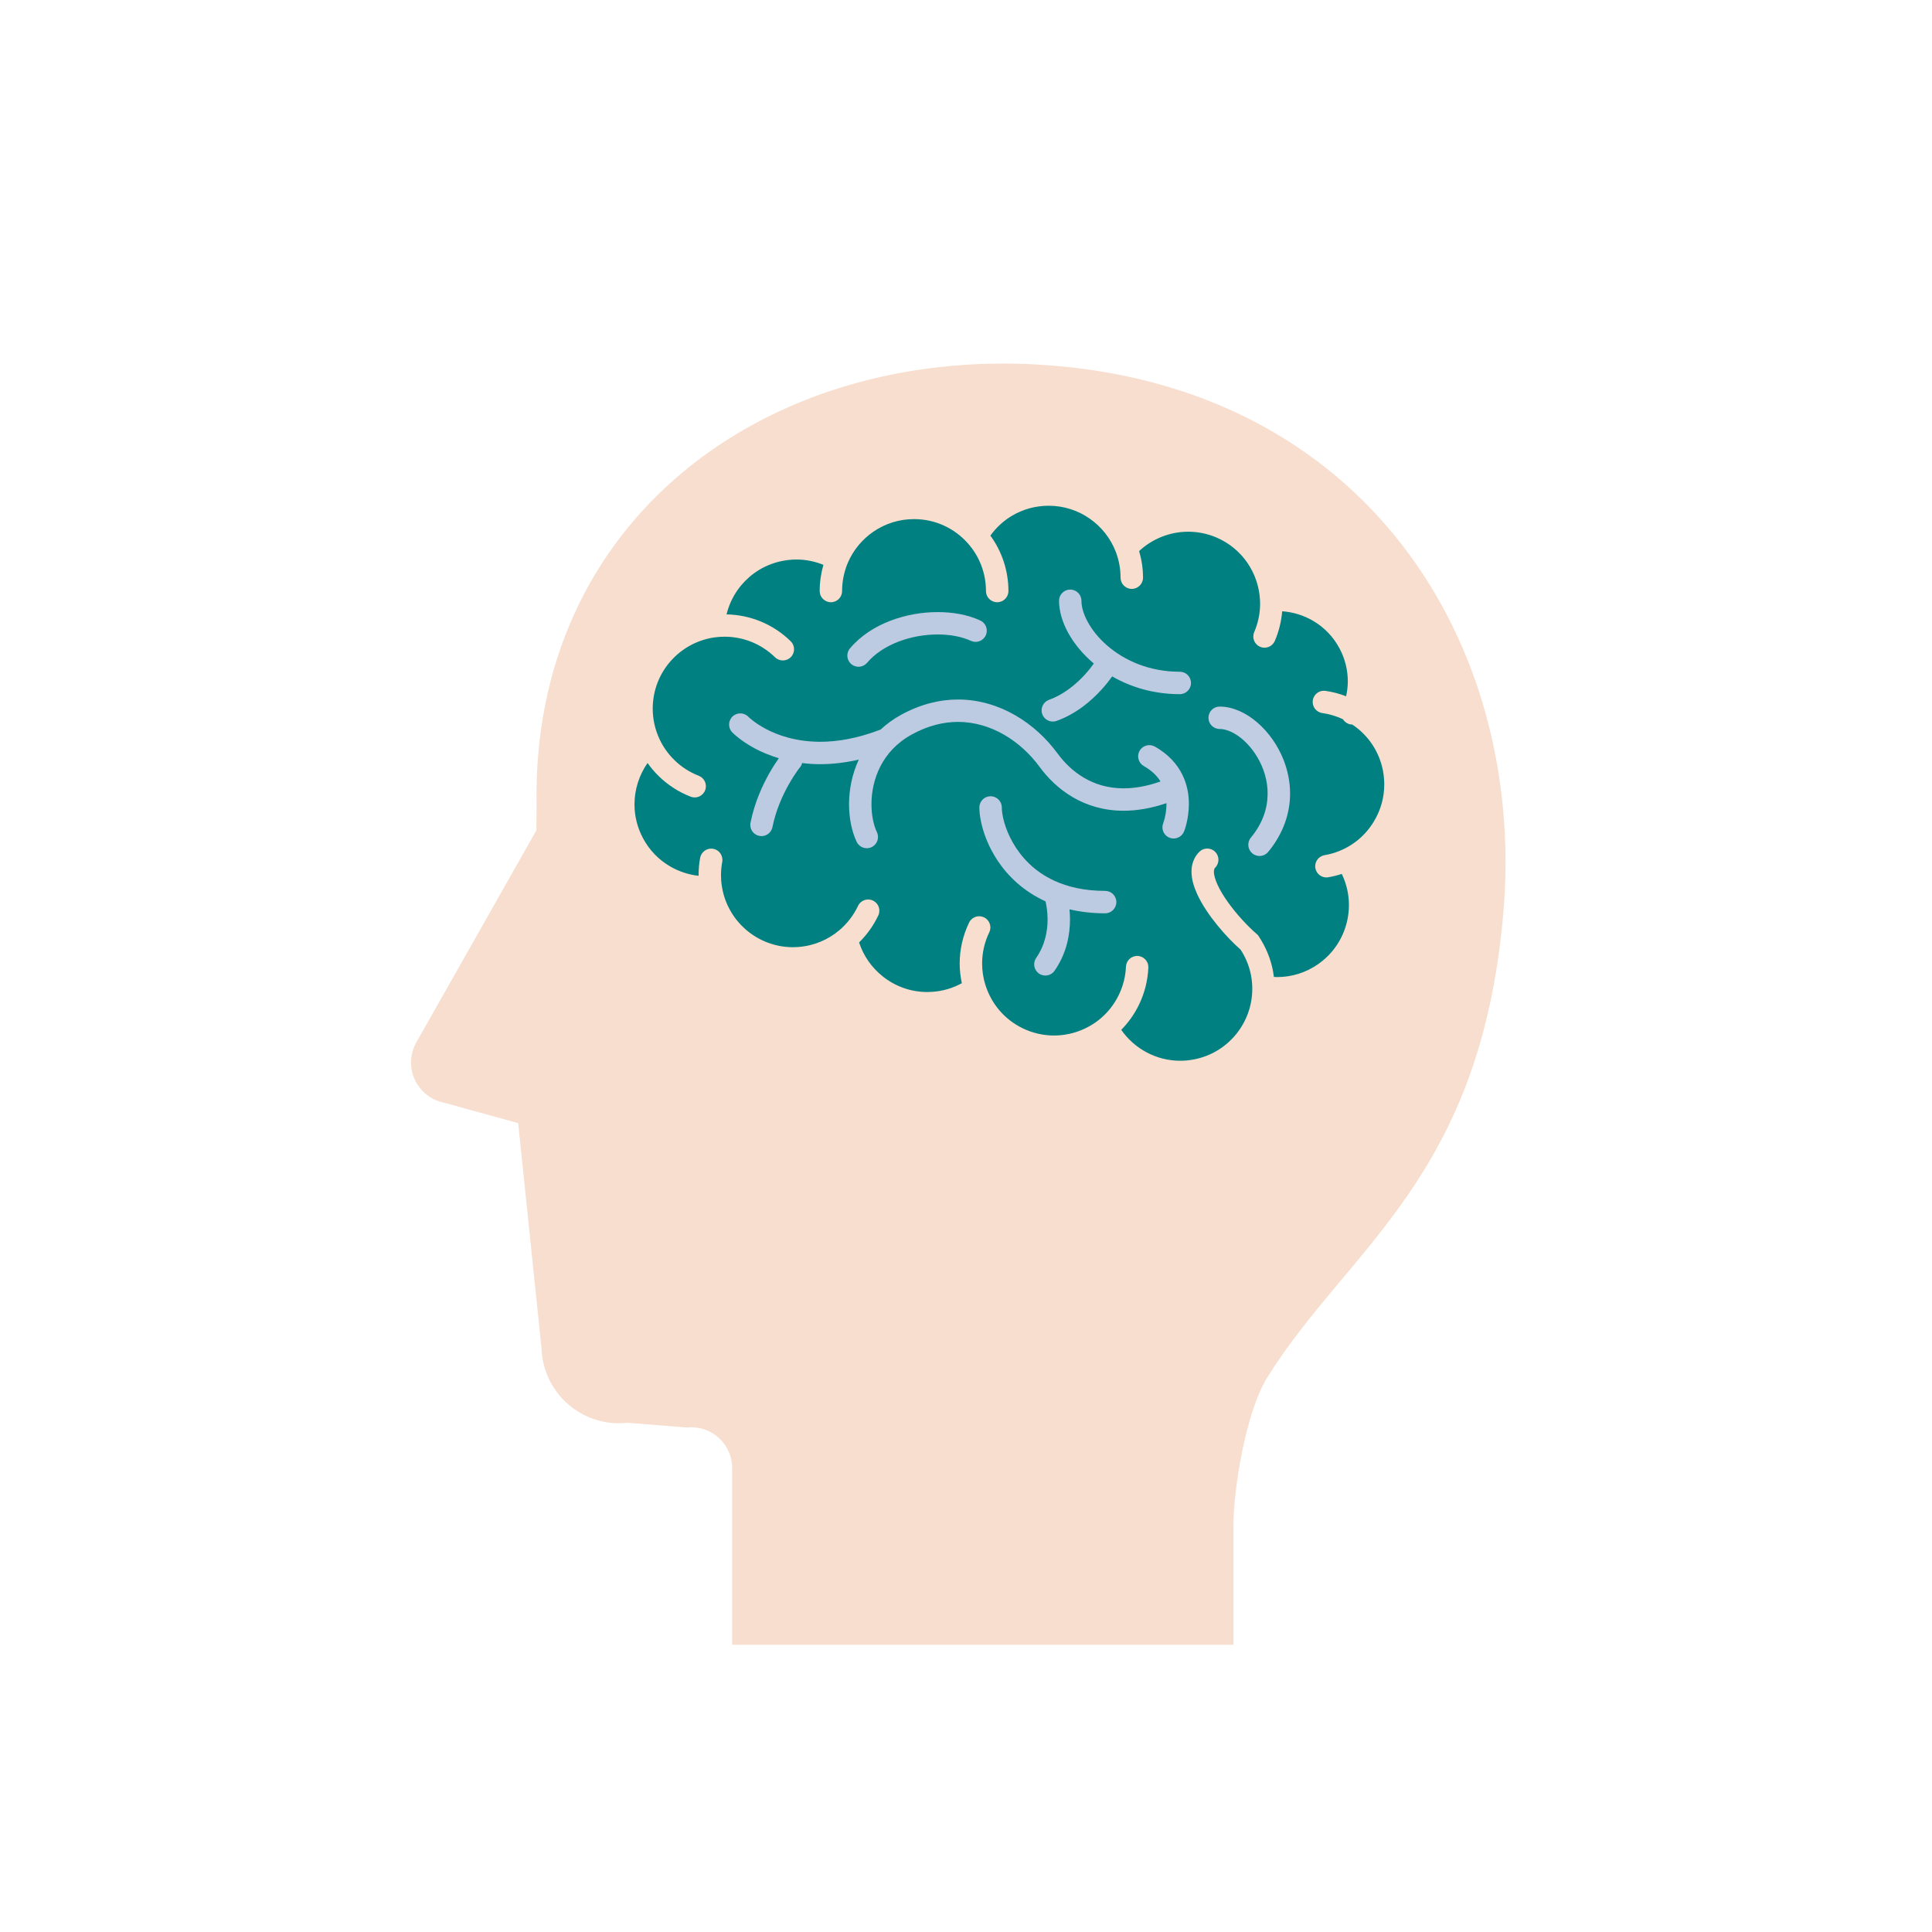
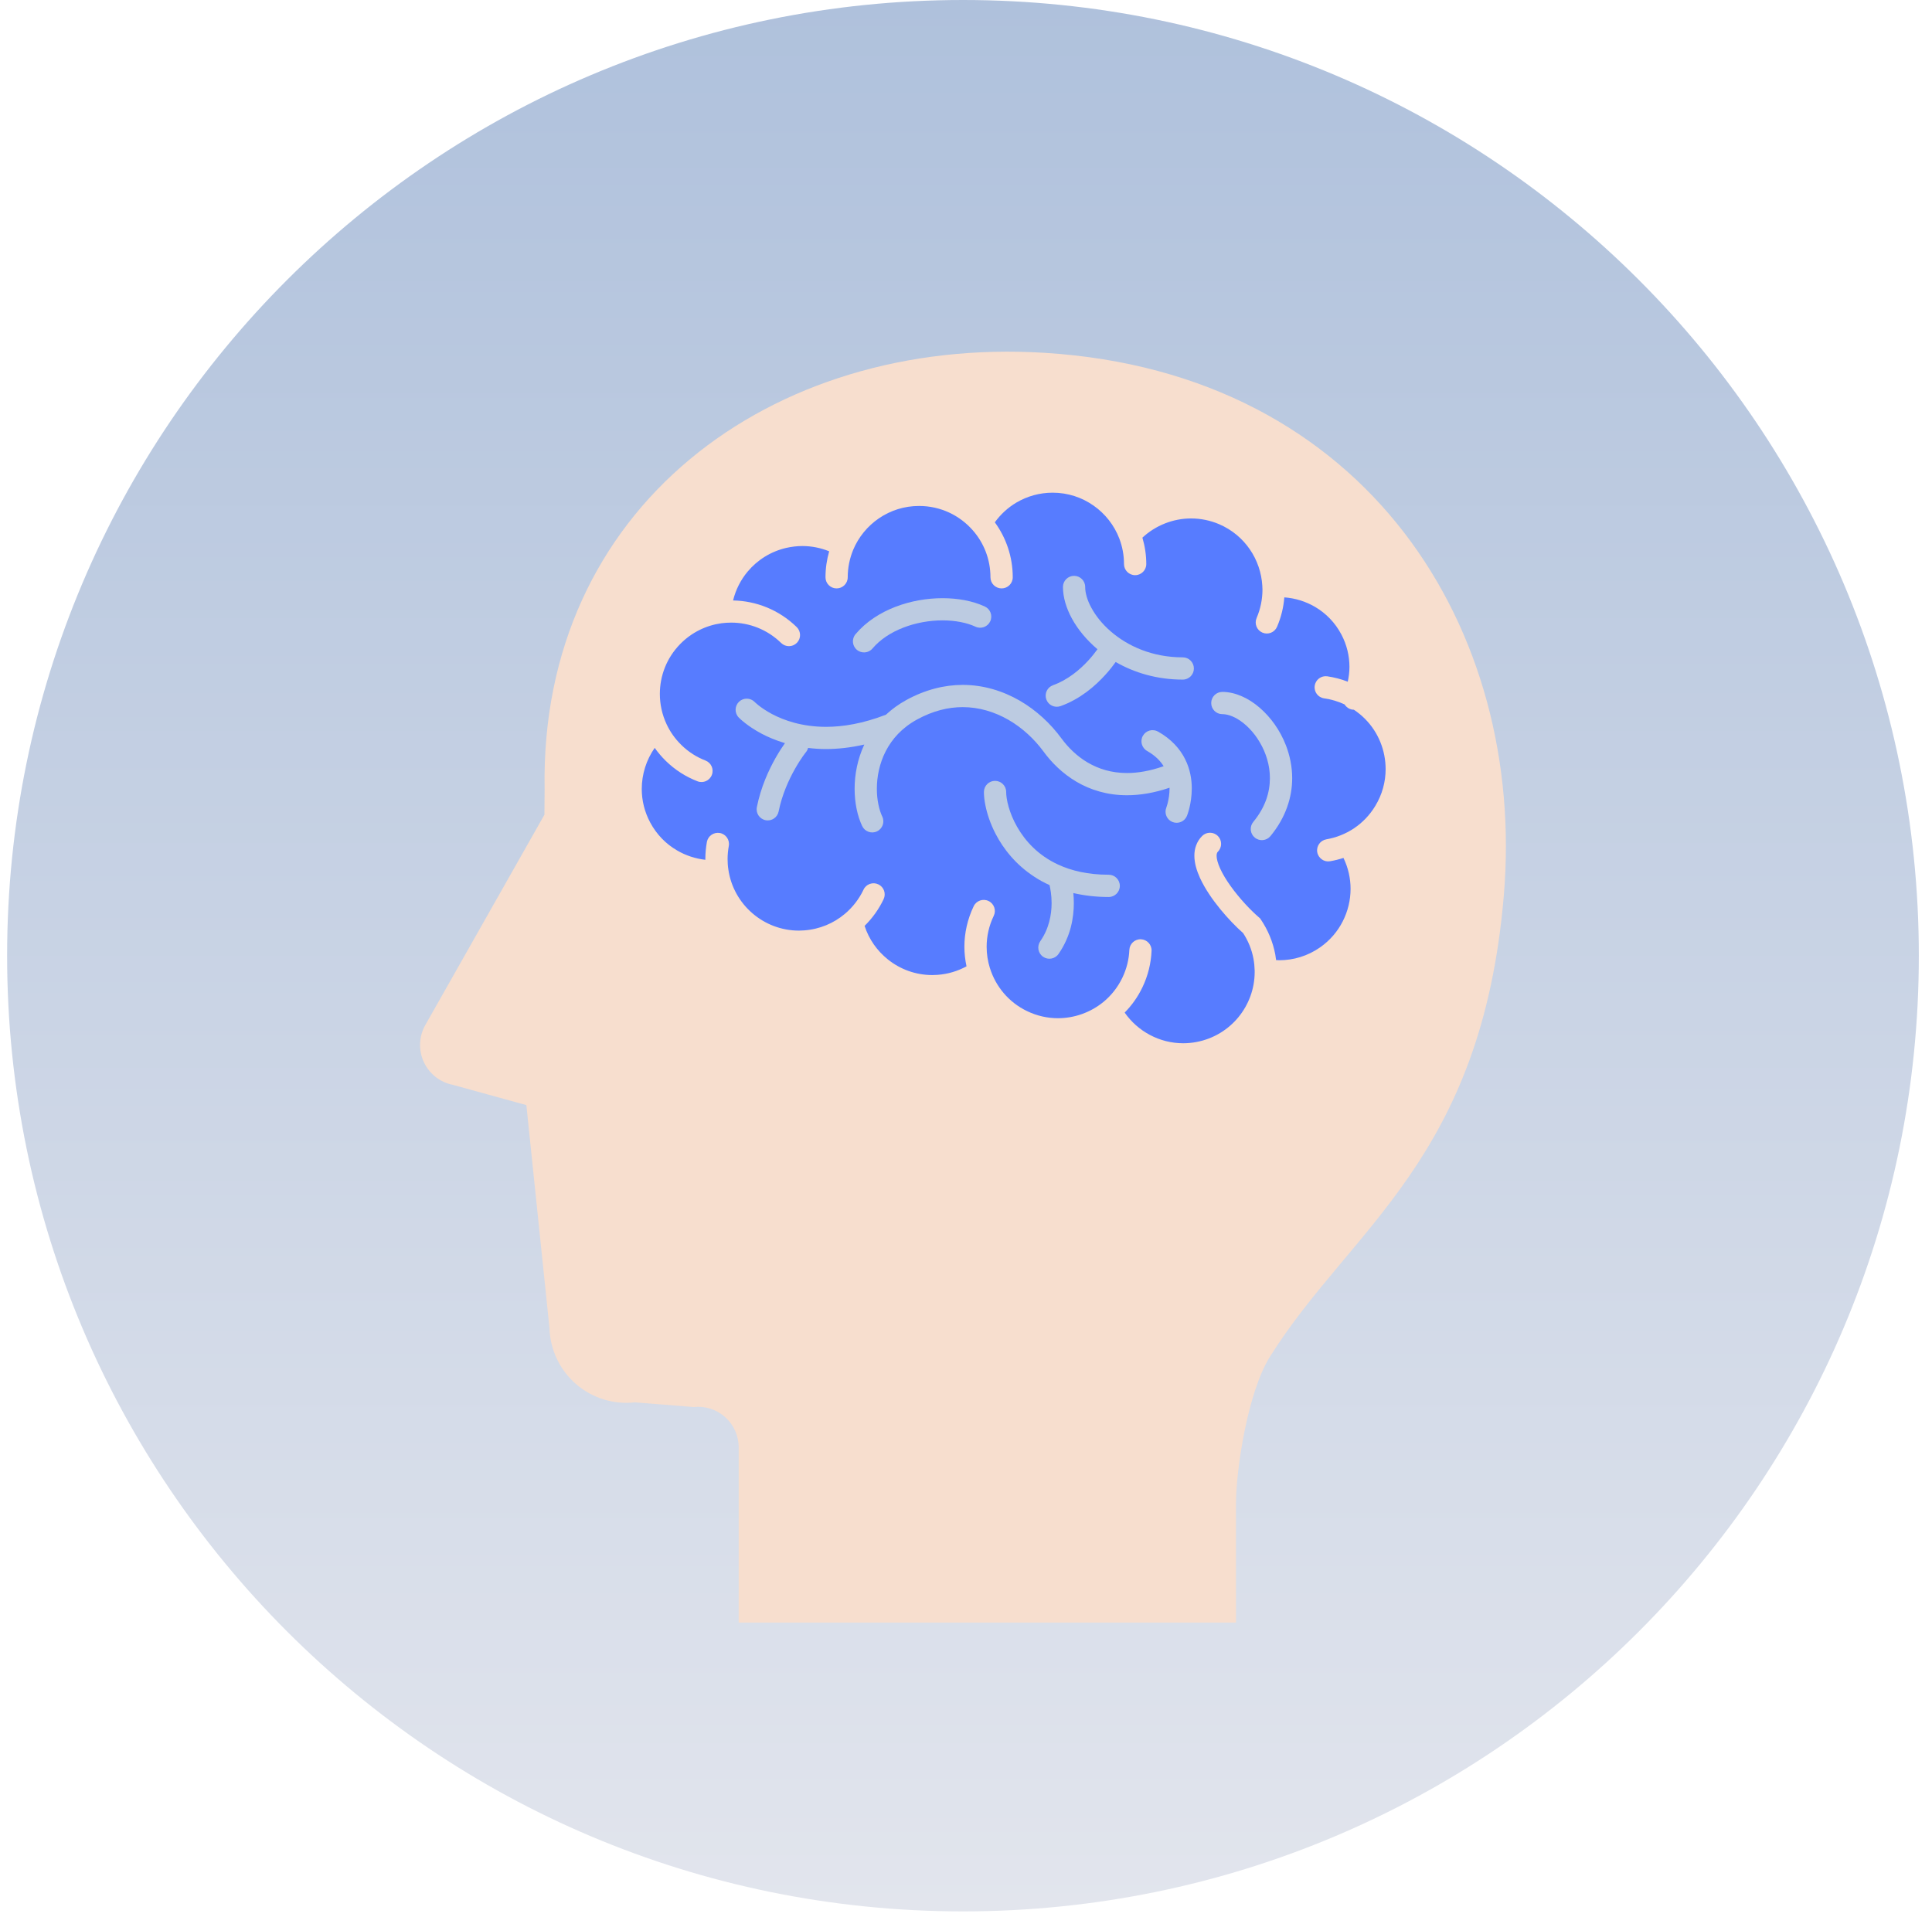
- <svg xmlns="http://www.w3.org/2000/svg" xmlns:ns1="https://boxy-svg.com" width="126" height="126" viewBox="0 0 126 126" fill="none">
+ <svg xmlns="http://www.w3.org/2000/svg" width="127" height="126" viewBox="0 0 127 126" fill="none">
+   <circle cx="63.301" cy="62.833" r="62.833" fill="url(#paint0_linear_4741_2343)" />
+   <circle cx="66.319" cy="54.791" r="26.641" fill="#577CFF" />
+   <path d="M72.88 57.51C71.515 57.51 70.427 57.247 69.554 56.842C68.246 56.236 67.399 55.303 66.866 54.372C66.6 53.909 66.416 53.448 66.301 53.043C66.185 52.639 66.14 52.283 66.141 52.071C66.141 51.665 65.814 51.338 65.409 51.338C65.005 51.338 64.678 51.665 64.678 52.071C64.678 52.334 64.71 52.624 64.775 52.943C64.887 53.503 65.097 54.148 65.442 54.815C65.956 55.809 66.775 56.855 67.999 57.647C68.306 57.85 68.635 58.031 68.992 58.192C69.049 58.435 69.128 58.861 69.127 59.378C69.127 59.752 69.085 60.168 68.972 60.597C68.859 61.025 68.676 61.46 68.38 61.885C68.153 62.219 68.234 62.673 68.567 62.903C68.898 63.132 69.353 63.051 69.583 62.718C69.983 62.142 70.237 61.542 70.387 60.971C70.536 60.399 70.588 59.854 70.588 59.378C70.588 59.14 70.575 58.916 70.556 58.715C71.26 58.877 72.03 58.974 72.88 58.974C73.284 58.974 73.612 58.646 73.612 58.242C73.612 57.838 73.284 57.51 72.88 57.51Z" fill="#BCCBE1" />
+   <path d="M76.123 48.098C75.771 47.902 75.327 48.023 75.127 48.376C74.928 48.726 75.053 49.172 75.405 49.372C75.944 49.681 76.272 50.022 76.492 50.375C75.59 50.691 74.793 50.823 74.085 50.823C73.053 50.822 72.209 50.549 71.494 50.13C70.784 49.713 70.211 49.14 69.775 48.548C69.057 47.568 68.124 46.697 67.023 46.06C65.922 45.427 64.651 45.029 63.284 45.029C62.088 45.029 60.828 45.338 59.577 46.024C59.067 46.303 58.622 46.631 58.237 46.989C56.716 47.575 55.407 47.787 54.297 47.787C52.717 47.784 51.538 47.362 50.749 46.946C50.356 46.737 50.062 46.53 49.871 46.38C49.776 46.303 49.705 46.244 49.662 46.204L49.619 46.162L49.611 46.154C49.33 45.867 48.87 45.859 48.578 46.138C48.288 46.419 48.28 46.88 48.56 47.172C48.602 47.214 49.103 47.726 50.066 48.238C50.487 48.461 51.003 48.679 51.599 48.858C51.441 49.081 51.224 49.408 50.988 49.822C50.536 50.62 50.016 51.743 49.753 53.062C49.671 53.461 49.929 53.845 50.325 53.924C50.721 54.005 51.105 53.745 51.184 53.349C51.406 52.237 51.862 51.246 52.261 50.544C52.461 50.189 52.644 49.912 52.777 49.721C52.844 49.628 52.897 49.555 52.933 49.509C52.951 49.486 52.964 49.47 52.972 49.459L52.983 49.449L52.984 49.446C53.05 49.364 53.094 49.271 53.12 49.172C53.491 49.22 53.882 49.247 54.297 49.247C55.065 49.247 55.908 49.156 56.815 48.951C56.363 49.919 56.179 50.931 56.178 51.857C56.18 52.788 56.358 53.637 56.676 54.311C56.849 54.675 57.285 54.832 57.649 54.659C58.013 54.485 58.17 54.05 57.996 53.685C57.794 53.264 57.638 52.595 57.641 51.857C57.639 51.059 57.814 50.184 58.226 49.383C58.641 48.583 59.282 47.854 60.28 47.306C61.331 46.729 62.338 46.492 63.284 46.49C64.365 46.492 65.382 46.804 66.292 47.327C67.2 47.85 67.992 48.588 68.596 49.411C69.127 50.137 69.839 50.851 70.753 51.391C71.666 51.931 72.788 52.286 74.085 52.284C74.943 52.284 75.874 52.131 76.879 51.79L76.88 51.841C76.88 52.199 76.824 52.525 76.768 52.756C76.742 52.869 76.713 52.962 76.693 53.019C76.684 53.049 76.677 53.071 76.672 53.084L76.668 53.095V53.096C76.52 53.47 76.7 53.893 77.075 54.044C77.45 54.193 77.876 54.01 78.026 53.637C78.046 53.585 78.338 52.853 78.342 51.841C78.342 51.261 78.241 50.579 77.901 49.907C77.566 49.231 76.987 48.585 76.123 48.098Z" fill="#BCCBE1" />
+   <path d="M57.354 42.635C57.858 42.041 58.573 41.574 59.388 41.261C60.203 40.944 61.11 40.787 61.961 40.787C62.788 40.787 63.56 40.939 64.124 41.203C64.493 41.373 64.927 41.212 65.094 40.846C65.263 40.48 65.104 40.044 64.739 39.877C63.922 39.499 62.961 39.33 61.961 39.328C60.933 39.328 59.862 39.512 58.861 39.896C57.865 40.28 56.939 40.867 56.241 41.692C55.978 41.999 56.017 42.46 56.324 42.72C56.633 42.983 57.096 42.943 57.354 42.635Z" fill="#BCCBE1" />
+   <path d="M68.652 23.196C50.632 22.087 35.457 33.423 35.801 51.893L35.788 53.565L27.959 67.39C27.537 68.135 27.499 69.039 27.857 69.817C28.214 70.596 28.922 71.156 29.763 71.322L34.601 72.656L36.12 87.316C36.161 88.729 36.789 90.061 37.855 90.988C38.921 91.917 40.328 92.356 41.732 92.199L45.595 92.507C46.349 92.423 47.104 92.664 47.669 93.171C48.234 93.676 48.558 94.399 48.558 95.158V106.678H81.247C81.247 106.678 81.247 101.092 81.247 98.864C81.247 96.634 82.017 91.539 83.475 89.205C88.775 80.732 97.401 76.224 98.856 58.848C100.313 41.47 89.941 24.507 68.652 23.196ZM90.4 52.994C89.667 54.205 88.482 54.959 87.188 55.182C86.791 55.252 86.522 55.628 86.589 56.027C86.66 56.424 87.038 56.694 87.435 56.623C87.732 56.572 88.024 56.498 88.313 56.405C88.624 57.051 88.78 57.745 88.78 58.436C88.78 59.174 88.604 59.907 88.267 60.57C87.932 61.232 87.435 61.822 86.783 62.281C85.962 62.856 85.029 63.13 84.103 63.132C84.029 63.132 83.957 63.124 83.884 63.122C83.868 63 83.853 62.879 83.832 62.76V62.758C83.672 61.911 83.341 61.136 82.888 60.462L82.833 60.38L82.758 60.315C82.205 59.84 81.471 59.062 80.904 58.268C80.618 57.872 80.376 57.471 80.212 57.114C80.046 56.755 79.97 56.444 79.973 56.26C79.973 56.178 79.985 56.121 80.001 56.084C80.014 56.048 80.028 56.026 80.056 55.997C80.341 55.713 80.341 55.249 80.056 54.962C79.77 54.678 79.308 54.678 79.024 54.962C78.844 55.139 78.709 55.353 78.628 55.581C78.543 55.803 78.512 56.035 78.512 56.26C78.515 56.766 78.668 57.246 78.882 57.722C79.209 58.432 79.695 59.137 80.222 59.781C80.718 60.385 81.243 60.929 81.715 61.345C82.041 61.843 82.279 62.407 82.396 63.028C82.444 63.29 82.469 63.55 82.475 63.799V63.804C82.475 63.836 82.476 63.869 82.476 63.903C82.476 65.007 82.083 66.053 81.407 66.876C80.731 67.697 79.779 68.294 78.65 68.507C78.356 68.563 78.064 68.59 77.776 68.59C76.226 68.591 74.792 67.811 73.93 66.573C74.395 66.102 74.791 65.551 75.091 64.924V64.925C75.466 64.15 75.663 63.329 75.698 62.515C75.716 62.113 75.404 61.772 75.002 61.754C74.596 61.736 74.256 62.05 74.238 62.452C74.212 63.072 74.062 63.694 73.776 64.287L73.775 64.29C73.467 64.925 73.04 65.457 72.53 65.877L72.528 65.878C71.687 66.564 70.628 66.943 69.545 66.943C68.863 66.943 68.17 66.794 67.512 66.475C66.295 65.89 65.449 64.847 65.075 63.654H65.073C64.931 63.201 64.857 62.725 64.857 62.247C64.857 61.564 65.006 60.871 65.324 60.212C65.5 59.848 65.346 59.411 64.982 59.237C64.62 59.062 64.183 59.213 64.007 59.577C63.594 60.436 63.394 61.35 63.394 62.247C63.394 62.682 63.445 63.112 63.534 63.532C62.963 63.843 62.32 64.043 61.625 64.093H61.623C61.509 64.101 61.398 64.106 61.285 64.106C60.187 64.106 59.171 63.725 58.365 63.079C57.661 62.515 57.121 61.757 56.834 60.873C57.347 60.368 57.773 59.773 58.086 59.114C58.258 58.748 58.102 58.314 57.737 58.142C57.373 57.969 56.934 58.124 56.764 58.491C56.475 59.103 56.054 59.647 55.54 60.08C54.807 60.699 53.883 61.096 52.855 61.17H52.854C52.739 61.178 52.628 61.184 52.517 61.184C50.197 61.184 48.216 59.469 47.88 57.177L47.879 57.17V57.166C47.86 57.056 47.848 56.942 47.84 56.824C47.832 56.712 47.828 56.597 47.828 56.484C47.828 56.19 47.856 55.899 47.908 55.618C47.98 55.221 47.718 54.84 47.321 54.766C46.926 54.695 46.543 54.954 46.468 55.351C46.402 55.719 46.366 56.097 46.366 56.484L46.367 56.528C45.71 56.454 45.072 56.244 44.502 55.909C43.779 55.488 43.166 54.87 42.742 54.078C42.364 53.371 42.186 52.618 42.186 51.871C42.186 50.907 42.485 49.961 43.037 49.17C43.25 49.471 43.491 49.754 43.76 50.02C44.378 50.626 45.092 51.074 45.848 51.366C46.225 51.514 46.647 51.326 46.793 50.948C46.941 50.572 46.751 50.149 46.377 50.003C45.798 49.78 45.256 49.439 44.786 48.977V48.976C44.37 48.57 44.048 48.108 43.818 47.613C43.523 46.985 43.375 46.302 43.375 45.624C43.376 44.434 43.819 43.256 44.713 42.343C45.474 41.567 46.433 41.113 47.428 40.975H47.429H47.431C47.644 40.948 47.856 40.934 48.068 40.934C49.255 40.935 50.434 41.382 51.35 42.275C51.639 42.555 52.1 42.553 52.384 42.263C52.666 41.975 52.66 41.514 52.373 41.23C51.208 40.089 49.699 39.505 48.189 39.478C48.359 38.779 48.687 38.128 49.146 37.58C49.783 36.821 50.655 36.259 51.696 36.019C52.051 35.94 52.4 35.9 52.747 35.9C53.359 35.9 53.956 36.023 54.506 36.246C54.35 36.791 54.264 37.363 54.264 37.956C54.264 38.359 54.591 38.685 54.995 38.685C55.398 38.685 55.725 38.359 55.725 37.956C55.725 37.317 55.855 36.707 56.083 36.152C56.436 35.304 57.034 34.582 57.784 34.072C58.537 33.561 59.438 33.265 60.416 33.265C61.826 33.265 63.084 33.881 63.946 34.865C64.672 35.69 65.108 36.77 65.108 37.956C65.108 38.359 65.437 38.685 65.84 38.685C66.244 38.685 66.573 38.359 66.573 37.956C66.573 36.606 66.135 35.353 65.395 34.34C65.774 33.816 66.256 33.371 66.814 33.041C67.512 32.63 68.325 32.392 69.196 32.392C70.2 32.392 71.122 32.705 71.883 33.239C72.647 33.773 73.243 34.531 73.58 35.41H73.579C73.778 35.932 73.886 36.493 73.886 37.085C73.886 37.488 74.215 37.815 74.618 37.815C75.021 37.815 75.351 37.488 75.351 37.085C75.351 36.481 75.258 35.9 75.096 35.348C75.963 34.543 77.111 34.086 78.296 34.086C78.915 34.086 79.543 34.209 80.15 34.468C80.996 34.834 81.675 35.413 82.159 36.119C82.644 36.826 82.928 37.656 82.978 38.515C82.984 38.603 82.988 38.691 82.988 38.779C82.985 39.4 82.863 40.025 82.603 40.633C82.443 41.004 82.615 41.433 82.985 41.592C83.357 41.751 83.785 41.581 83.946 41.21C84.217 40.579 84.373 39.928 84.425 39.275C85.142 39.326 85.84 39.543 86.458 39.908C87.162 40.324 87.765 40.934 88.176 41.715C88.536 42.398 88.705 43.124 88.706 43.844C88.706 44.173 88.666 44.499 88.595 44.819C88.157 44.647 87.701 44.531 87.246 44.464C86.849 44.409 86.477 44.688 86.423 45.088C86.365 45.489 86.644 45.858 87.042 45.913C87.502 45.978 87.955 46.11 88.387 46.314C88.462 46.439 88.578 46.542 88.722 46.605C88.811 46.644 88.906 46.663 88.999 46.663C89.269 46.843 89.514 47.046 89.734 47.267L89.735 47.269C90.613 48.153 91.084 49.347 91.084 50.567C91.084 51.395 90.865 52.233 90.4 52.994Z" fill="#F7DECE" />
+   <path d="M82.806 46.531C82.444 46.218 82.054 45.961 81.642 45.782C81.229 45.599 80.794 45.49 80.349 45.49C79.945 45.49 79.619 45.818 79.619 46.222C79.619 46.626 79.945 46.952 80.349 46.952C80.618 46.952 80.956 47.045 81.316 47.252C81.852 47.559 82.409 48.112 82.811 48.802C83.22 49.493 83.48 50.313 83.477 51.163C83.475 52.096 83.181 53.071 82.383 54.039C82.128 54.349 82.171 54.811 82.482 55.067C82.794 55.326 83.256 55.28 83.512 54.972C84.515 53.759 84.943 52.417 84.942 51.163C84.942 50.401 84.786 49.67 84.531 49.005C84.144 48.007 83.53 47.156 82.806 46.531Z" fill="#C0CDE2" />
+   <path d="M77.75 43.218C75.741 43.218 74.128 42.477 73.011 41.509C72.453 41.026 72.026 40.486 71.746 39.968C71.461 39.451 71.332 38.959 71.335 38.59C71.335 38.187 71.007 37.859 70.605 37.859C70.2 37.859 69.873 38.187 69.873 38.59C69.876 39.276 70.09 39.982 70.461 40.666C70.852 41.38 71.421 42.074 72.142 42.684C71.997 42.885 71.797 43.148 71.539 43.426C70.983 44.034 70.18 44.707 69.22 45.049C68.843 45.183 68.643 45.601 68.779 45.982C68.914 46.363 69.331 46.559 69.713 46.425C71.014 45.958 71.986 45.105 72.648 44.379C72.942 44.057 73.17 43.76 73.34 43.524C74.549 44.221 76.043 44.681 77.75 44.681C78.154 44.681 78.48 44.354 78.48 43.951C78.48 43.547 78.154 43.218 77.75 43.218Z" fill="#BCCBE1" />
  <defs>
-     <ns1:export>
-       <ns1:file format="svg" />
-     </ns1:export>
-     <ns1:export>
-       <ns1:file format="svg" excluded="true" />
-     </ns1:export>
-     <linearGradient gradientUnits="userSpaceOnUse" x1="62.495" y1="0.59" x2="62.495" y2="126.256" id="gradient-0">
-       <stop offset="0" style="stop-color: rgb(209, 240, 240)" />
-       <stop offset="1" style="stop-color: rgb(43.181% 54.374% 54.424%)" />
+     <linearGradient id="paint0_linear_4741_2343" x1="63.301" y1="0" x2="63.301" y2="125.665" gradientUnits="userSpaceOnUse">
+       <stop stop-color="#AFC1DC" />
+       <stop offset="1" stop-color="#E2E5ED" />
    </linearGradient>
  </defs>
-   <circle cx="62.495" cy="63.423" r="62.833" style="stroke-width: 1; transform-box: fill-box; transform-origin: 50% 50%; fill: url(&quot;#gradient-0&quot;);" transform="matrix(-0.999973, 0.007365, -0.007365, -0.999973, 0.000001, 0.000008)" />
-   <circle cx="65.513" cy="55.382" r="26.641" style="stroke-width: 1; fill: rgb(0, 128, 128);" />
-   <path d="M 72.074 58.101 C 70.709 58.101 69.622 57.838 68.748 57.433 C 67.44 56.827 66.593 55.894 66.06 54.963 C 65.795 54.499 65.611 54.039 65.495 53.633 C 65.38 53.229 65.334 52.874 65.335 52.661 C 65.335 52.256 65.008 51.929 64.604 51.929 C 64.2 51.929 63.872 52.256 63.872 52.661 C 63.872 52.925 63.904 53.215 63.969 53.534 C 64.081 54.094 64.291 54.738 64.636 55.405 C 65.15 56.4 65.969 57.446 67.193 58.238 C 67.501 58.441 67.829 58.622 68.186 58.783 C 68.243 59.026 68.322 59.451 68.321 59.968 C 68.321 60.343 68.279 60.759 68.166 61.187 C 68.053 61.615 67.87 62.05 67.574 62.476 C 67.347 62.81 67.428 63.264 67.761 63.493 C 68.092 63.723 68.548 63.641 68.777 63.308 C 69.177 62.732 69.431 62.132 69.581 61.562 C 69.73 60.99 69.783 60.445 69.783 59.968 C 69.783 59.731 69.769 59.506 69.75 59.305 C 70.454 59.468 71.224 59.564 72.074 59.564 C 72.478 59.564 72.806 59.237 72.806 58.833 C 72.806 58.429 72.478 58.101 72.074 58.101 Z" fill="#BCCBE1" style="stroke-width: 1;" />
-   <path d="M 75.317 48.689 C 74.965 48.493 74.521 48.613 74.321 48.966 C 74.122 49.317 74.247 49.763 74.599 49.962 C 75.139 50.271 75.466 50.612 75.686 50.965 C 74.784 51.282 73.987 51.414 73.279 51.414 C 72.247 51.412 71.403 51.14 70.689 50.721 C 69.978 50.304 69.405 49.73 68.969 49.138 C 68.251 48.158 67.318 47.287 66.217 46.651 C 65.116 46.017 63.845 45.62 62.479 45.62 C 61.282 45.62 60.022 45.929 58.771 46.615 C 58.261 46.894 57.816 47.221 57.431 47.58 C 55.91 48.165 54.601 48.377 53.491 48.377 C 51.911 48.375 50.733 47.953 49.943 47.537 C 49.55 47.327 49.256 47.121 49.066 46.97 C 48.97 46.894 48.899 46.835 48.856 46.795 L 48.813 46.753 L 48.805 46.745 C 48.524 46.458 48.064 46.45 47.773 46.729 C 47.483 47.009 47.475 47.471 47.754 47.762 C 47.797 47.804 48.298 48.317 49.26 48.828 C 49.681 49.051 50.197 49.27 50.793 49.449 C 50.635 49.671 50.418 49.999 50.182 50.412 C 49.73 51.211 49.21 52.333 48.947 53.653 C 48.865 54.052 49.123 54.436 49.519 54.515 C 49.915 54.595 50.299 54.336 50.378 53.94 C 50.6 52.827 51.056 51.837 51.455 51.135 C 51.655 50.78 51.839 50.502 51.972 50.312 C 52.039 50.219 52.091 50.145 52.127 50.1 C 52.145 50.077 52.158 50.061 52.166 50.05 L 52.177 50.039 L 52.178 50.037 C 52.244 49.955 52.288 49.862 52.314 49.763 C 52.686 49.811 53.076 49.838 53.491 49.838 C 54.259 49.838 55.102 49.747 56.009 49.541 C 55.557 50.509 55.373 51.521 55.372 52.448 C 55.374 53.379 55.552 54.228 55.87 54.902 C 56.043 55.265 56.479 55.423 56.843 55.249 C 57.207 55.076 57.364 54.641 57.191 54.276 C 56.988 53.854 56.832 53.186 56.835 52.447 C 56.834 51.65 57.008 50.775 57.42 49.973 C 57.835 49.173 58.477 48.444 59.474 47.897 C 60.525 47.319 61.532 47.083 62.478 47.08 C 63.559 47.083 64.576 47.394 65.487 47.918 C 66.394 48.44 67.186 49.179 67.79 50.001 C 68.322 50.728 69.033 51.442 69.947 51.982 C 70.86 52.521 71.982 52.877 73.279 52.874 C 74.137 52.874 75.069 52.721 76.073 52.38 L 76.074 52.431 C 76.074 52.79 76.018 53.116 75.963 53.347 C 75.936 53.46 75.908 53.552 75.887 53.61 C 75.878 53.64 75.871 53.661 75.866 53.675 L 75.862 53.685 L 75.862 53.687 C 75.714 54.061 75.894 54.484 76.269 54.634 C 76.645 54.783 77.07 54.601 77.22 54.228 C 77.241 54.175 77.532 53.444 77.536 52.432 C 77.536 51.852 77.435 51.17 77.096 50.497 C 76.76 49.821 76.182 49.176 75.317 48.689 Z" fill="#BCCBE1" style="stroke-width: 1;" />
-   <path d="M 56.548 43.225 C 57.052 42.632 57.767 42.165 58.582 41.852 C 59.397 41.535 60.304 41.378 61.155 41.378 C 61.982 41.378 62.754 41.53 63.318 41.794 C 63.687 41.963 64.121 41.802 64.288 41.437 C 64.458 41.07 64.298 40.634 63.933 40.468 C 63.117 40.089 62.155 39.92 61.155 39.919 C 60.127 39.919 59.056 40.103 58.056 40.487 C 57.06 40.871 56.133 41.457 55.435 42.283 C 55.172 42.59 55.211 43.051 55.519 43.311 C 55.827 43.574 56.29 43.534 56.548 43.225 Z" fill="#BCCBE1" style="stroke-width: 1;" />
-   <path d="M 67.846 23.786 C 49.826 22.677 34.652 34.014 34.995 52.484 L 34.982 54.156 L 27.153 67.981 C 26.731 68.726 26.694 69.629 27.051 70.408 C 27.408 71.187 28.117 71.746 28.957 71.913 L 33.795 73.247 L 35.315 87.906 C 35.355 89.32 35.983 90.651 37.049 91.579 C 38.115 92.508 39.522 92.947 40.926 92.79 L 44.789 93.097 C 45.544 93.014 46.298 93.254 46.863 93.762 C 47.428 94.267 47.752 94.99 47.752 95.749 L 47.752 107.269 L 80.441 107.269 C 80.441 107.269 80.441 101.683 80.441 99.455 C 80.441 97.225 81.211 92.129 82.669 89.796 C 87.969 81.323 96.595 76.815 98.05 59.439 C 99.507 42.06 89.135 25.098 67.846 23.786 Z M 89.594 53.585 C 88.862 54.796 87.676 55.55 86.382 55.773 C 85.985 55.843 85.716 56.219 85.784 56.617 C 85.855 57.015 86.232 57.285 86.629 57.213 C 86.926 57.162 87.219 57.089 87.507 56.996 C 87.819 57.641 87.974 58.335 87.974 59.027 C 87.974 59.765 87.799 60.498 87.462 61.161 C 87.126 61.823 86.629 62.412 85.977 62.871 C 85.157 63.447 84.224 63.721 83.297 63.722 C 83.224 63.722 83.151 63.714 83.079 63.713 C 83.062 63.591 83.048 63.47 83.026 63.351 L 83.026 63.349 C 82.867 62.502 82.535 61.726 82.083 61.052 L 82.027 60.97 L 81.952 60.906 C 81.399 60.431 80.665 59.652 80.098 58.859 C 79.812 58.463 79.57 58.061 79.406 57.704 C 79.241 57.346 79.164 57.034 79.167 56.851 C 79.167 56.769 79.179 56.712 79.195 56.675 C 79.208 56.638 79.222 56.617 79.25 56.587 C 79.535 56.304 79.535 55.84 79.25 55.552 C 78.964 55.269 78.502 55.269 78.218 55.552 C 78.038 55.73 77.904 55.944 77.822 56.171 C 77.737 56.394 77.706 56.626 77.706 56.85 C 77.709 57.356 77.862 57.837 78.077 58.312 C 78.403 59.023 78.889 59.727 79.416 60.372 C 79.912 60.976 80.437 61.519 80.909 61.935 C 81.236 62.434 81.473 62.997 81.59 63.619 C 81.638 63.881 81.664 64.141 81.669 64.389 L 81.669 64.395 C 81.669 64.427 81.67 64.459 81.67 64.494 C 81.67 65.598 81.277 66.643 80.602 67.466 C 79.925 68.288 78.973 68.885 77.844 69.097 C 77.55 69.154 77.258 69.18 76.97 69.18 C 75.42 69.182 73.986 68.402 73.124 67.164 C 73.589 66.693 73.985 66.141 74.286 65.514 L 74.286 65.516 C 74.66 64.741 74.857 63.919 74.892 63.106 C 74.91 62.703 74.598 62.362 74.196 62.345 C 73.79 62.326 73.451 62.64 73.432 63.043 C 73.406 63.663 73.256 64.285 72.97 64.878 L 72.969 64.881 C 72.661 65.516 72.234 66.047 71.724 66.467 L 71.722 66.469 C 70.881 67.155 69.822 67.533 68.739 67.533 C 68.057 67.533 67.364 67.384 66.706 67.066 C 65.489 66.481 64.643 65.438 64.269 64.244 L 64.267 64.244 C 64.125 63.792 64.051 63.315 64.051 62.838 C 64.051 62.154 64.2 61.462 64.518 60.803 C 64.694 60.439 64.54 60.001 64.176 59.828 C 63.814 59.652 63.378 59.804 63.202 60.168 C 62.788 61.027 62.588 61.941 62.588 62.838 C 62.588 63.273 62.639 63.702 62.728 64.122 C 62.157 64.434 61.514 64.634 60.819 64.683 L 60.818 64.683 C 60.704 64.692 60.592 64.697 60.479 64.697 C 59.381 64.697 58.365 64.316 57.56 63.67 C 56.855 63.106 56.315 62.348 56.028 61.464 C 56.541 60.958 56.968 60.364 57.28 59.704 C 57.452 59.339 57.296 58.904 56.931 58.732 C 56.568 58.559 56.129 58.715 55.958 59.081 C 55.669 59.694 55.248 60.237 54.734 60.671 C 54.001 61.29 53.077 61.687 52.049 61.761 L 52.048 61.761 C 51.934 61.769 51.822 61.774 51.711 61.774 C 49.391 61.774 47.41 60.06 47.074 57.767 L 47.073 57.761 L 47.073 57.757 C 47.054 57.647 47.042 57.533 47.034 57.414 C 47.026 57.303 47.022 57.188 47.022 57.075 C 47.022 56.781 47.05 56.49 47.103 56.209 C 47.174 55.811 46.912 55.43 46.515 55.356 C 46.12 55.285 45.738 55.544 45.662 55.942 C 45.596 56.309 45.56 56.688 45.56 57.075 L 45.562 57.119 C 44.904 57.045 44.266 56.834 43.696 56.5 C 42.973 56.079 42.36 55.461 41.936 54.669 C 41.559 53.961 41.38 53.208 41.38 52.462 C 41.38 51.498 41.679 50.552 42.231 49.761 C 42.445 50.062 42.685 50.345 42.955 50.611 C 43.572 51.216 44.286 51.664 45.042 51.957 C 45.419 52.105 45.841 51.917 45.987 51.538 C 46.135 51.162 45.945 50.74 45.571 50.593 C 44.992 50.37 44.45 50.03 43.98 49.568 L 43.98 49.566 C 43.564 49.161 43.242 48.699 43.012 48.204 C 42.717 47.576 42.569 46.892 42.569 46.215 C 42.57 45.025 43.013 43.847 43.907 42.934 C 44.669 42.158 45.627 41.704 46.622 41.566 L 46.623 41.566 L 46.626 41.566 C 46.838 41.539 47.05 41.524 47.262 41.524 C 48.449 41.526 49.629 41.973 50.544 42.865 C 50.833 43.146 51.295 43.143 51.578 42.853 C 51.86 42.566 51.855 42.104 51.567 41.821 C 50.402 40.68 48.893 40.096 47.383 40.069 C 47.553 39.37 47.881 38.719 48.34 38.171 C 48.978 37.411 49.849 36.85 50.891 36.61 C 51.245 36.531 51.594 36.49 51.941 36.49 C 52.554 36.49 53.15 36.614 53.7 36.837 C 53.544 37.382 53.458 37.954 53.458 38.547 C 53.458 38.95 53.785 39.276 54.189 39.276 C 54.593 39.276 54.919 38.95 54.919 38.547 C 54.919 37.908 55.049 37.297 55.277 36.743 C 55.63 35.894 56.228 35.172 56.978 34.662 C 57.731 34.152 58.632 33.855 59.611 33.855 C 61.02 33.855 62.278 34.471 63.14 35.455 C 63.866 36.281 64.302 37.36 64.302 38.547 C 64.302 38.95 64.631 39.276 65.034 39.276 C 65.438 39.276 65.767 38.95 65.767 38.547 C 65.767 37.196 65.329 35.944 64.59 34.931 C 64.968 34.407 65.45 33.961 66.008 33.631 C 66.706 33.22 67.519 32.983 68.39 32.983 C 69.394 32.983 70.316 33.296 71.077 33.83 C 71.841 34.364 72.437 35.121 72.774 36 L 72.773 36 C 72.972 36.523 73.08 37.084 73.08 37.676 C 73.08 38.079 73.409 38.406 73.812 38.406 C 74.215 38.406 74.545 38.079 74.545 37.676 C 74.545 37.072 74.452 36.491 74.29 35.939 C 75.157 35.133 76.305 34.677 77.49 34.677 C 78.109 34.677 78.737 34.799 79.344 35.058 C 80.19 35.425 80.869 36.003 81.354 36.709 C 81.838 37.417 82.123 38.246 82.172 39.105 C 82.178 39.194 82.182 39.281 82.182 39.37 C 82.179 39.99 82.057 40.616 81.797 41.224 C 81.637 41.594 81.809 42.024 82.179 42.182 C 82.551 42.342 82.979 42.171 83.14 41.801 C 83.411 41.17 83.567 40.519 83.62 39.865 C 84.336 39.916 85.034 40.134 85.652 40.499 C 86.357 40.915 86.959 41.524 87.37 42.306 C 87.73 42.989 87.899 43.715 87.901 44.435 C 87.901 44.764 87.86 45.09 87.789 45.409 C 87.352 45.237 86.895 45.122 86.44 45.055 C 86.043 45 85.671 45.279 85.617 45.679 C 85.559 46.079 85.839 46.448 86.236 46.503 C 86.696 46.569 87.149 46.701 87.581 46.905 C 87.656 47.03 87.772 47.133 87.917 47.196 C 88.005 47.235 88.101 47.254 88.193 47.254 C 88.463 47.434 88.709 47.636 88.928 47.858 L 88.929 47.859 C 89.807 48.744 90.278 49.937 90.278 51.157 C 90.278 51.986 90.059 52.824 89.594 53.585 Z" fill="#F7DECE" style="stroke-width: 1;" />
-   <path d="M 82 47.121 C 81.638 46.808 81.249 46.552 80.836 46.372 C 80.423 46.19 79.988 46.081 79.544 46.081 C 79.14 46.081 78.813 46.408 78.813 46.812 C 78.813 47.217 79.14 47.543 79.544 47.543 C 79.812 47.543 80.15 47.636 80.51 47.842 C 81.046 48.15 81.603 48.703 82.006 49.393 C 82.414 50.084 82.674 50.904 82.671 51.754 C 82.669 52.687 82.375 53.662 81.577 54.629 C 81.322 54.939 81.365 55.401 81.677 55.658 C 81.988 55.917 82.45 55.871 82.706 55.562 C 83.709 54.35 84.137 53.008 84.136 51.754 C 84.136 50.991 83.98 50.261 83.725 49.595 C 83.339 48.598 82.724 47.747 82 47.121 Z" fill="#C0CDE2" style="stroke-width: 1;" />
-   <path d="M 76.944 43.809 C 74.935 43.809 73.323 43.068 72.206 42.1 C 71.647 41.617 71.22 41.077 70.94 40.559 C 70.655 40.042 70.526 39.549 70.529 39.18 C 70.529 38.778 70.201 38.45 69.799 38.45 C 69.395 38.45 69.067 38.778 69.067 39.18 C 69.07 39.866 69.285 40.572 69.655 41.257 C 70.046 41.971 70.615 42.665 71.336 43.274 C 71.191 43.476 70.991 43.739 70.733 44.017 C 70.177 44.625 69.375 45.297 68.415 45.64 C 68.037 45.774 67.837 46.191 67.973 46.573 C 68.108 46.954 68.525 47.15 68.907 47.016 C 70.208 46.549 71.18 45.696 71.842 44.97 C 72.136 44.648 72.364 44.351 72.535 44.115 C 73.743 44.811 75.237 45.272 76.944 45.272 C 77.348 45.272 77.674 44.944 77.674 44.542 C 77.675 44.138 77.348 43.809 76.944 43.809 Z" fill="#BCCBE1" style="stroke-width: 1;" />
</svg>
